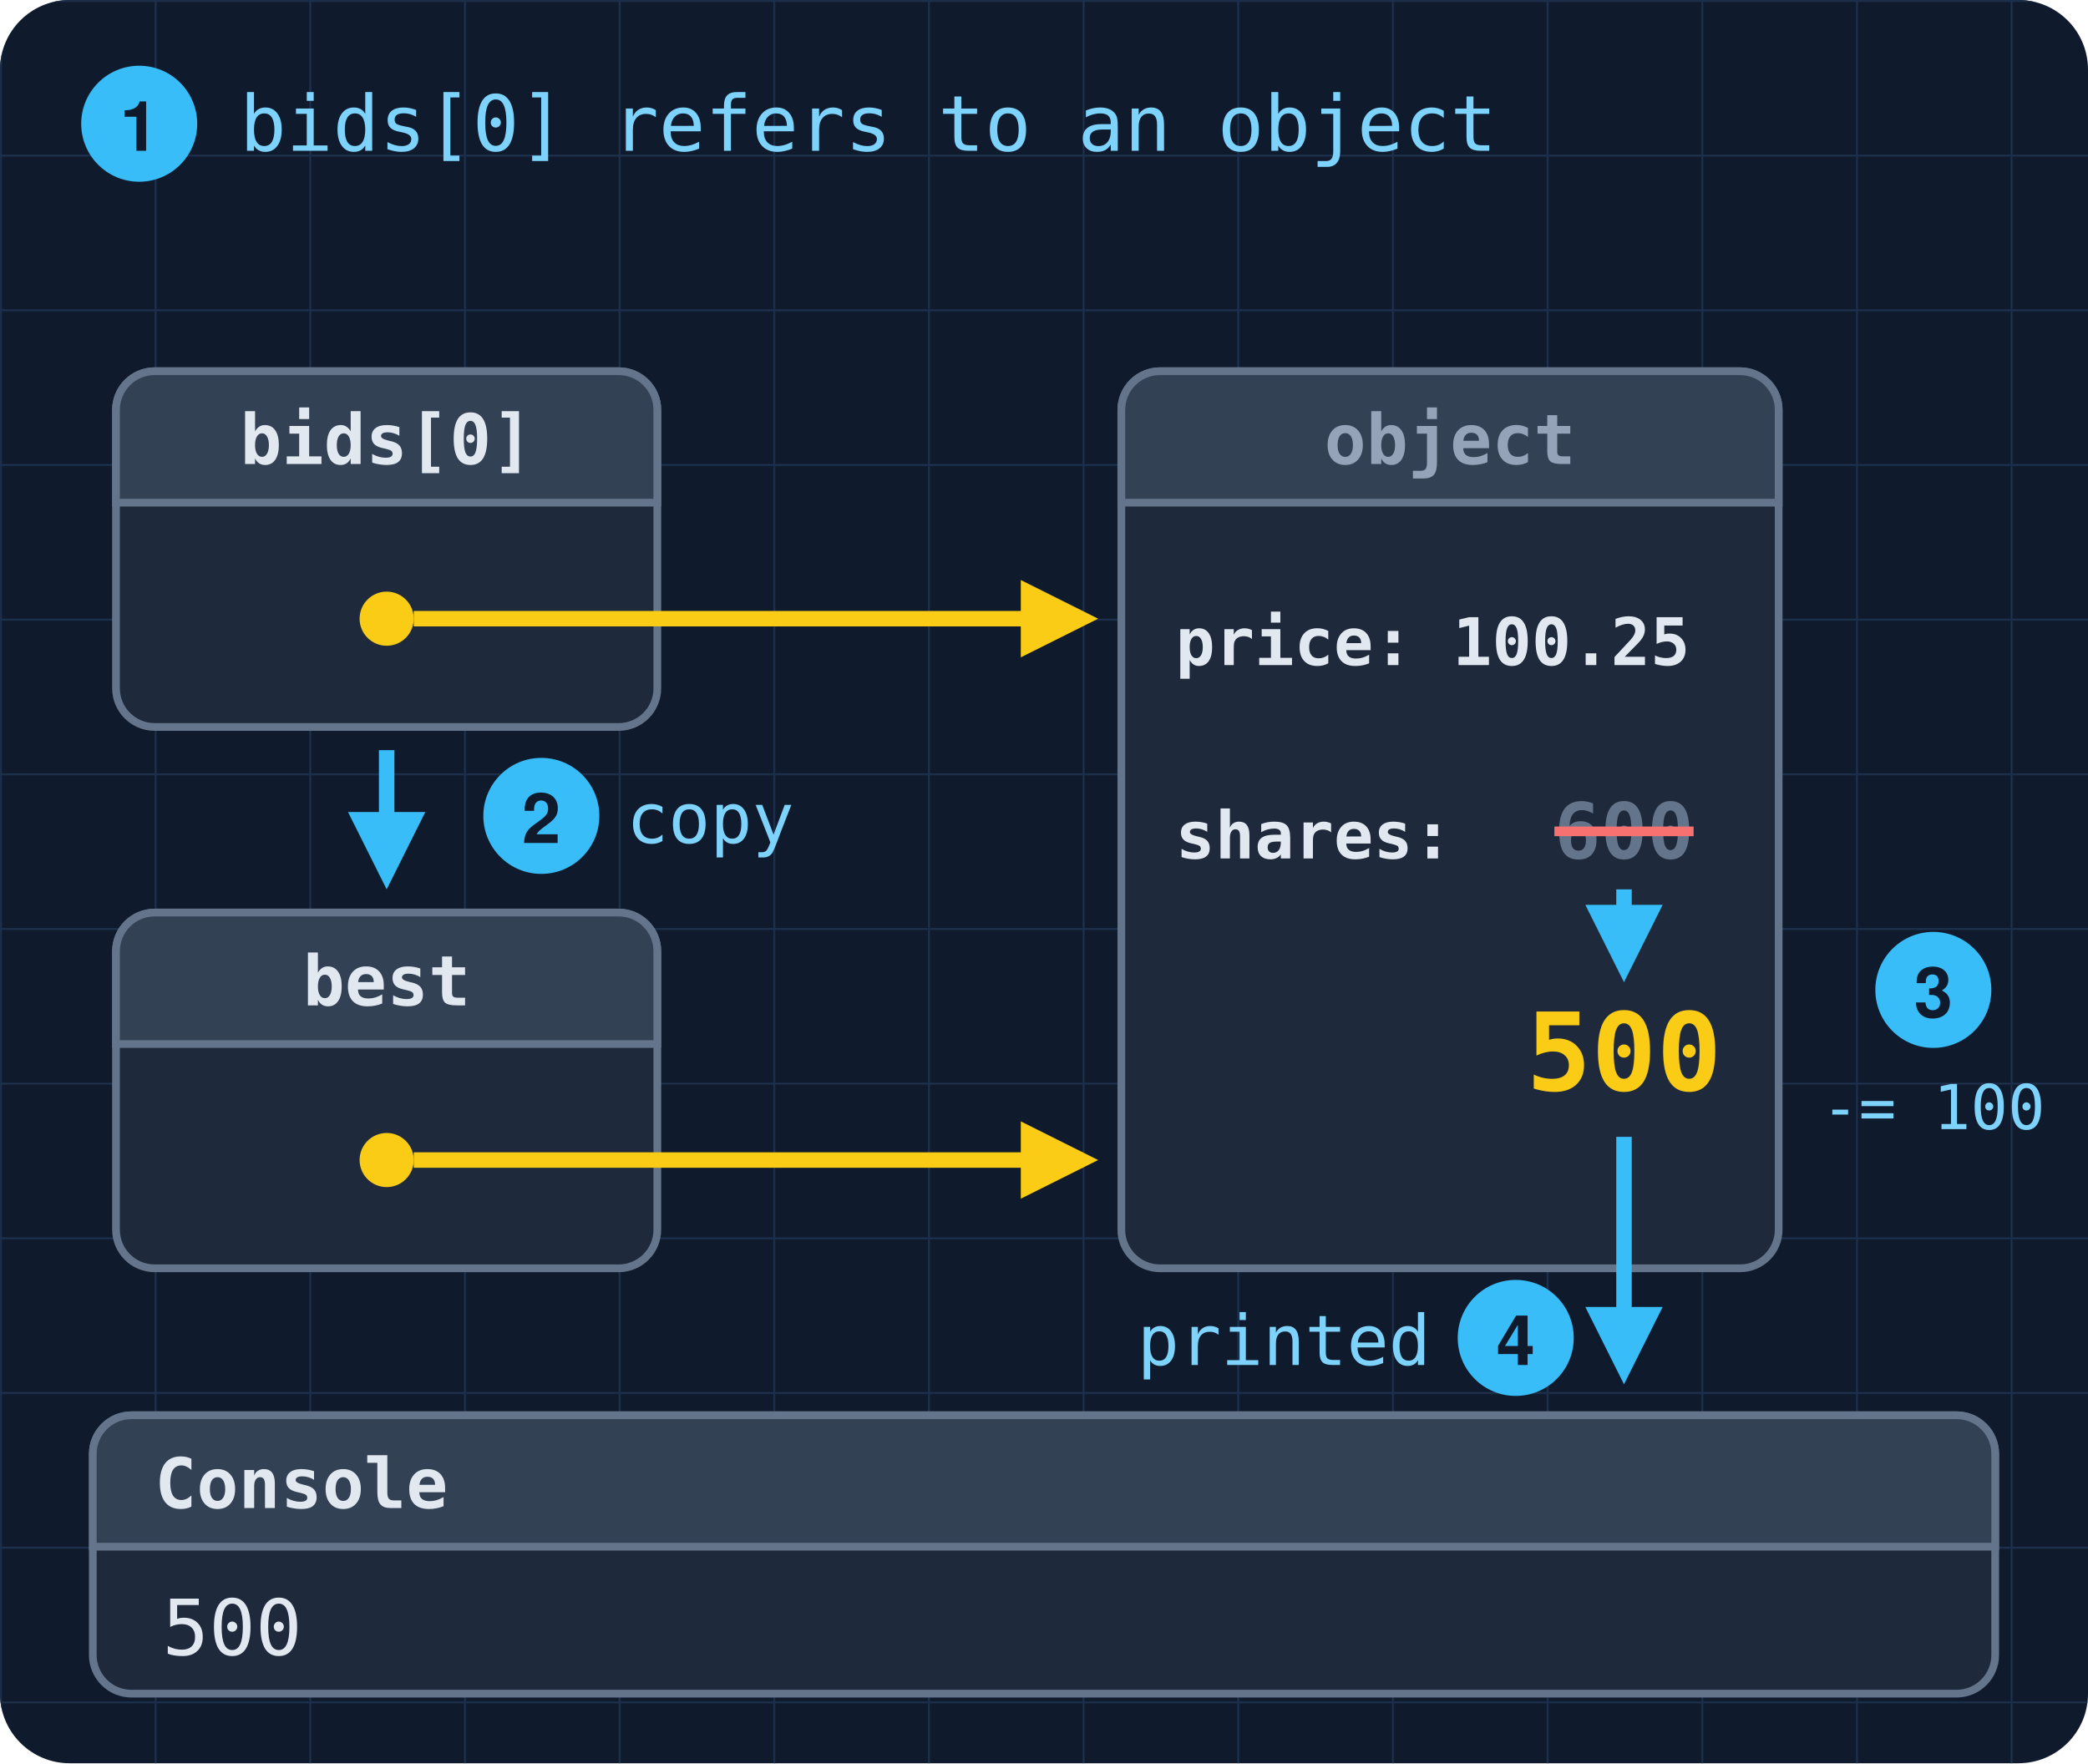
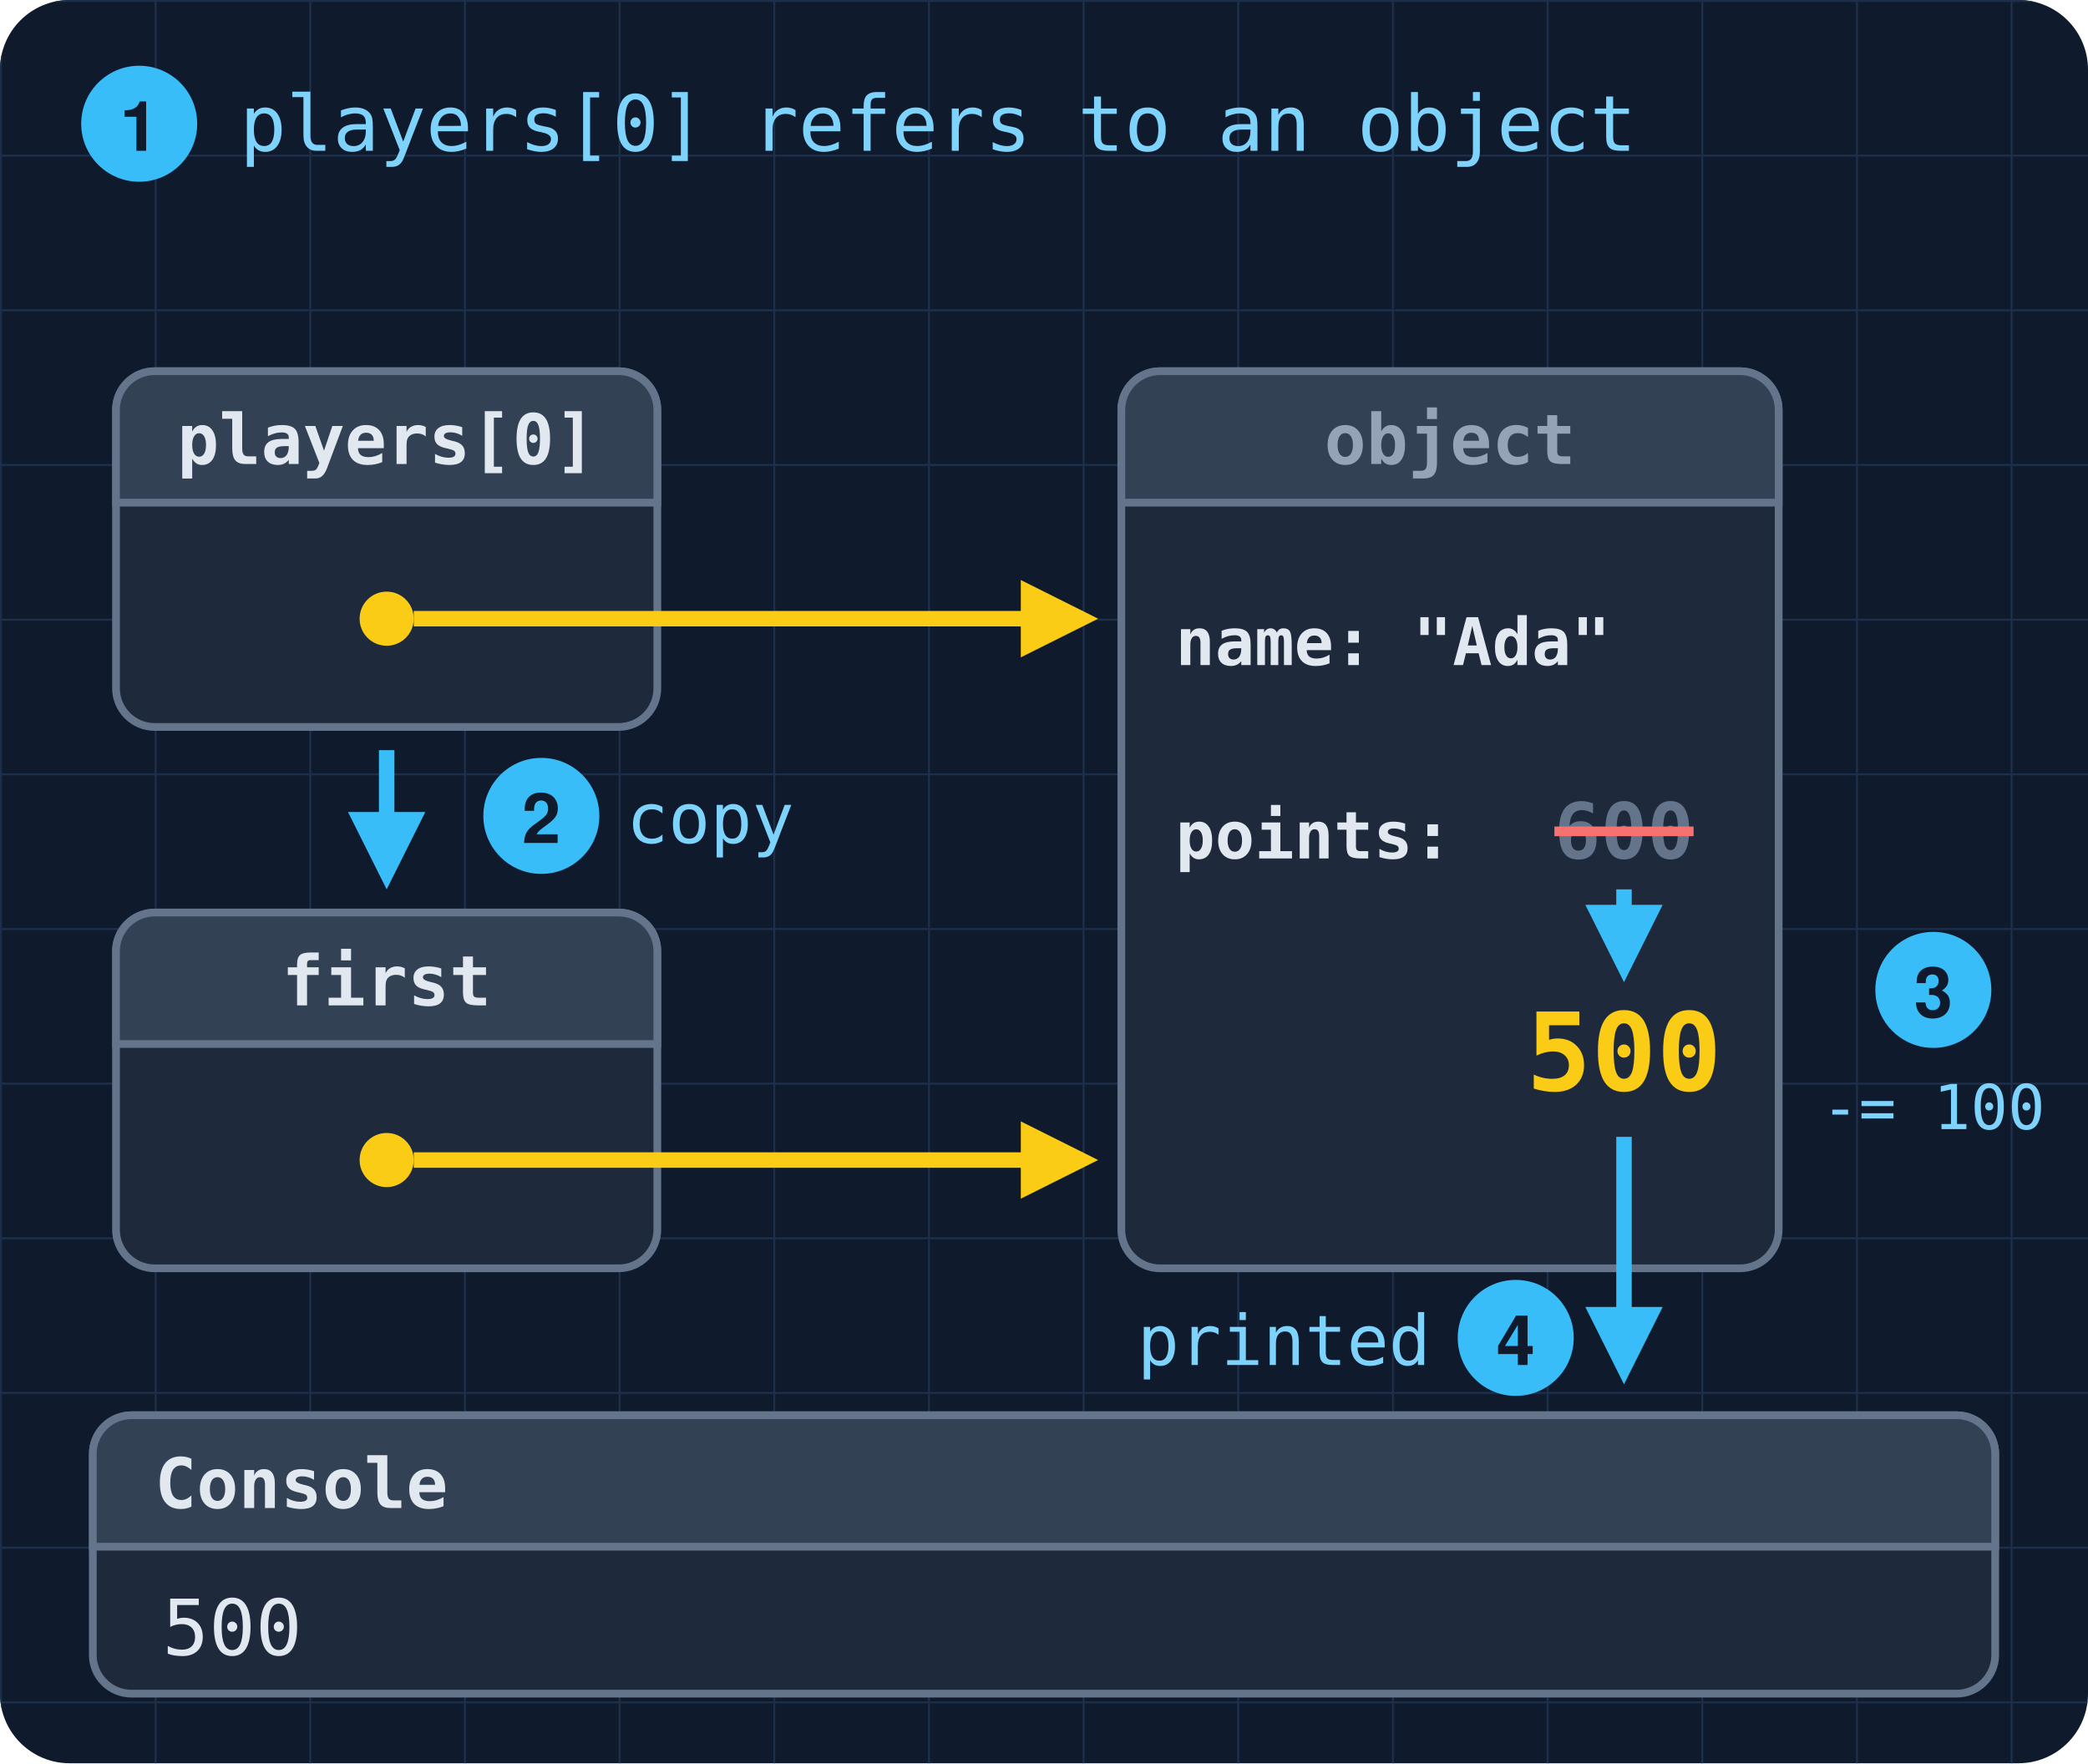
<svg xmlns="http://www.w3.org/2000/svg" viewBox="0 0 540 456" font-family="-apple-system, 'Segoe UI', Helvetica, Arial, sans-serif">
  <defs>
    <marker id="head" viewBox="0 0 10 10" refX="8" refY="5" markerWidth="5" markerHeight="5" orient="auto">
      <path d="M0 0 L10 5 L0 10 z" fill="#38bdf8" />
    </marker>
    <marker id="ref" viewBox="0 0 10 10" refX="8" refY="5" markerWidth="5" markerHeight="5" orient="auto">
      <path d="M0 0 L10 5 L0 10 z" fill="#facc15" />
    </marker>
    <pattern id="grid" width="40" height="40" patternUnits="userSpaceOnUse">
      <path d="M40 0 H0 V40" fill="none" stroke="#1c2e4a" stroke-width="1" />
    </pattern>
  </defs>
  <rect width="540" height="456" rx="18" fill="#0f1b2d" />
  <rect width="540" height="456" rx="18" fill="url(#grid)" />
  <g fill="#1e293b" stroke="#64748b" stroke-width="2">
    <rect x="30" y="96" width="140" height="92" rx="10" />
    <rect x="30" y="236" width="140" height="92" rx="10" />
    <rect x="290" y="96" width="170" height="232" rx="10" />
    <rect x="24" y="366" width="492" height="72" rx="10" />
  </g>
  <g fill="#334155" stroke="#64748b" stroke-width="2">
    <path d="M30 130 V106 a10 10 0 0 1 10 -10 H160 a10 10 0 0 1 10 10 V130 z" />
    <path d="M30 270 V246 a10 10 0 0 1 10 -10 H160 a10 10 0 0 1 10 10 V270 z" />
    <path d="M290 130 V106 a10 10 0 0 1 10 -10 H450 a10 10 0 0 1 10 10 V130 z" />
    <path d="M24 400 V376 a10 10 0 0 1 10 -10 H506 a10 10 0 0 1 10 10 V400 z" />
  </g>
  <g font-family="ui-monospace, 'SF Mono', Menlo, Consolas, monospace" font-weight="bold" text-anchor="middle">
-     <text x="100" y="120" font-size="18" fill="#e2e8f0">bids[0]</text>
-     <text x="100" y="260" font-size="18" fill="#e2e8f0">best</text>
+     <text x="100" y="120" font-size="18" fill="#e2e8f0">players[0]</text>
+     <text x="100" y="260" font-size="18" fill="#e2e8f0">first</text>
    <text x="375" y="120" font-size="18" fill="#94a3b8">object</text>
  </g>
  <g font-family="ui-monospace, 'SF Mono', Menlo, Consolas, monospace" font-weight="bold">
-     <text x="304" y="172" font-size="17" fill="#e2e8f0">price: 100.25</text>
-     <text x="304" y="222" font-size="17" fill="#e2e8f0">shares:</text>
+     <text x="304" y="172" font-size="17" fill="#e2e8f0">name: "Ada"</text>
+     <text x="304" y="222" font-size="17" fill="#e2e8f0">points:</text>
    <text x="420" y="222" font-size="20" fill="#64748b" text-anchor="middle">600</text>
    <text x="420" y="282" font-size="28" fill="#facc15" text-anchor="middle">500</text>
  </g>
  <line x1="402" y1="215" x2="438" y2="215" stroke="#f87171" stroke-width="2.5" />
  <g fill="#facc15">
    <circle cx="100" cy="160" r="7" />
    <circle cx="100" cy="300" r="7" />
  </g>
  <g stroke="#facc15" stroke-width="4" marker-end="url(#ref)">
    <line x1="107" y1="160" x2="280" y2="160" />
    <line x1="107" y1="300" x2="280" y2="300" />
  </g>
  <g font-family="ui-monospace, 'SF Mono', Menlo, Consolas, monospace" fill="#e2e8f0">
    <text x="40" y="390" font-size="18" font-weight="bold">Console</text>
    <text x="42" y="428" font-size="20">500</text>
  </g>
  <g stroke="#38bdf8" stroke-width="4" marker-end="url(#head)">
    <line x1="100" y1="194" x2="100" y2="226" />
    <line x1="420" y1="230" x2="420" y2="250" />
    <line x1="420" y1="294" x2="420" y2="354" />
  </g>
  <g fill="#38bdf8">
    <circle cx="36" cy="32" r="15" />
    <circle cx="140" cy="211" r="15" />
    <circle cx="500" cy="256" r="15" />
    <circle cx="392" cy="346" r="15" />
  </g>
  <g font-size="18" font-weight="bold" fill="#0f1b2d" text-anchor="middle">
    <text x="36" y="39">1</text>
    <text x="140" y="218">2</text>
    <text x="500" y="263">3</text>
    <text x="392" y="353">4</text>
  </g>
  <g font-family="ui-monospace, 'SF Mono', Menlo, Consolas, monospace" font-size="20" fill="#7dd3fc">
-     <text x="62" y="39">bids[0] refers to an object</text>
+     <text x="62" y="39">players[0] refers to an object</text>
    <text x="162" y="218" font-size="18">copy</text>
    <text x="500" y="292" font-size="16" text-anchor="middle">-= 100</text>
    <text x="370" y="353" font-size="18" text-anchor="end">printed</text>
  </g>
</svg>
